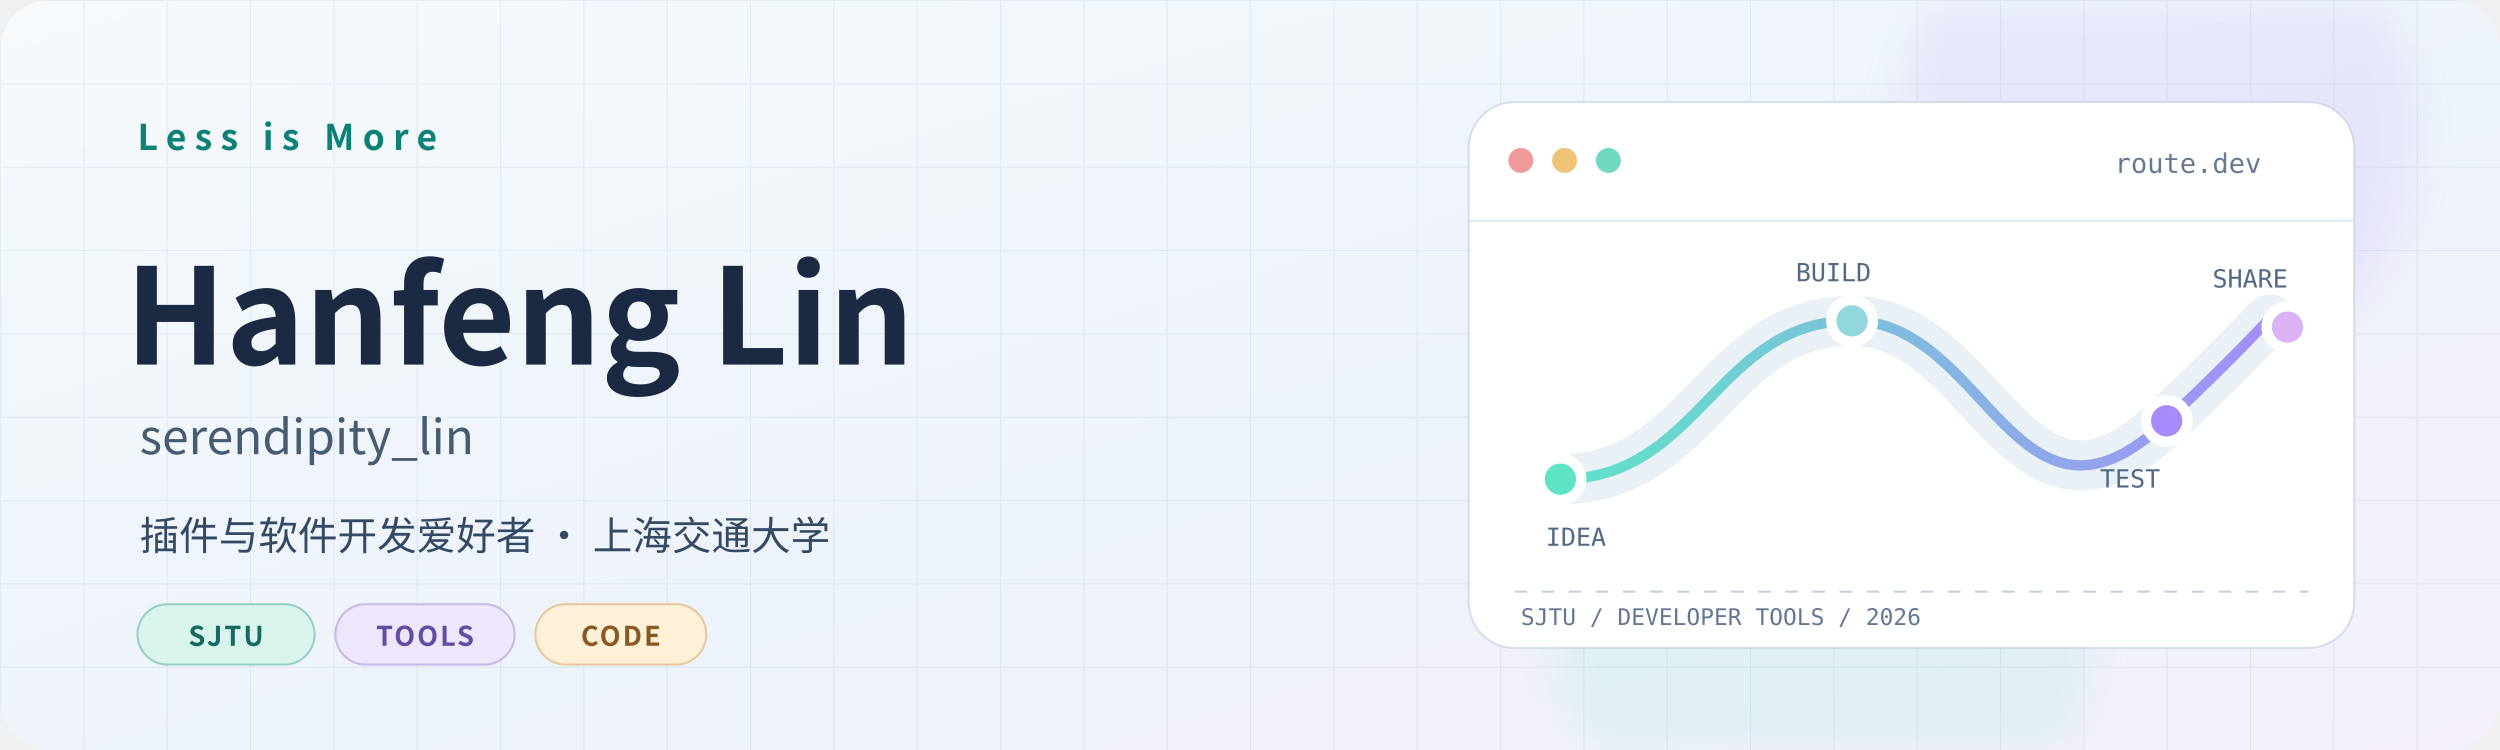
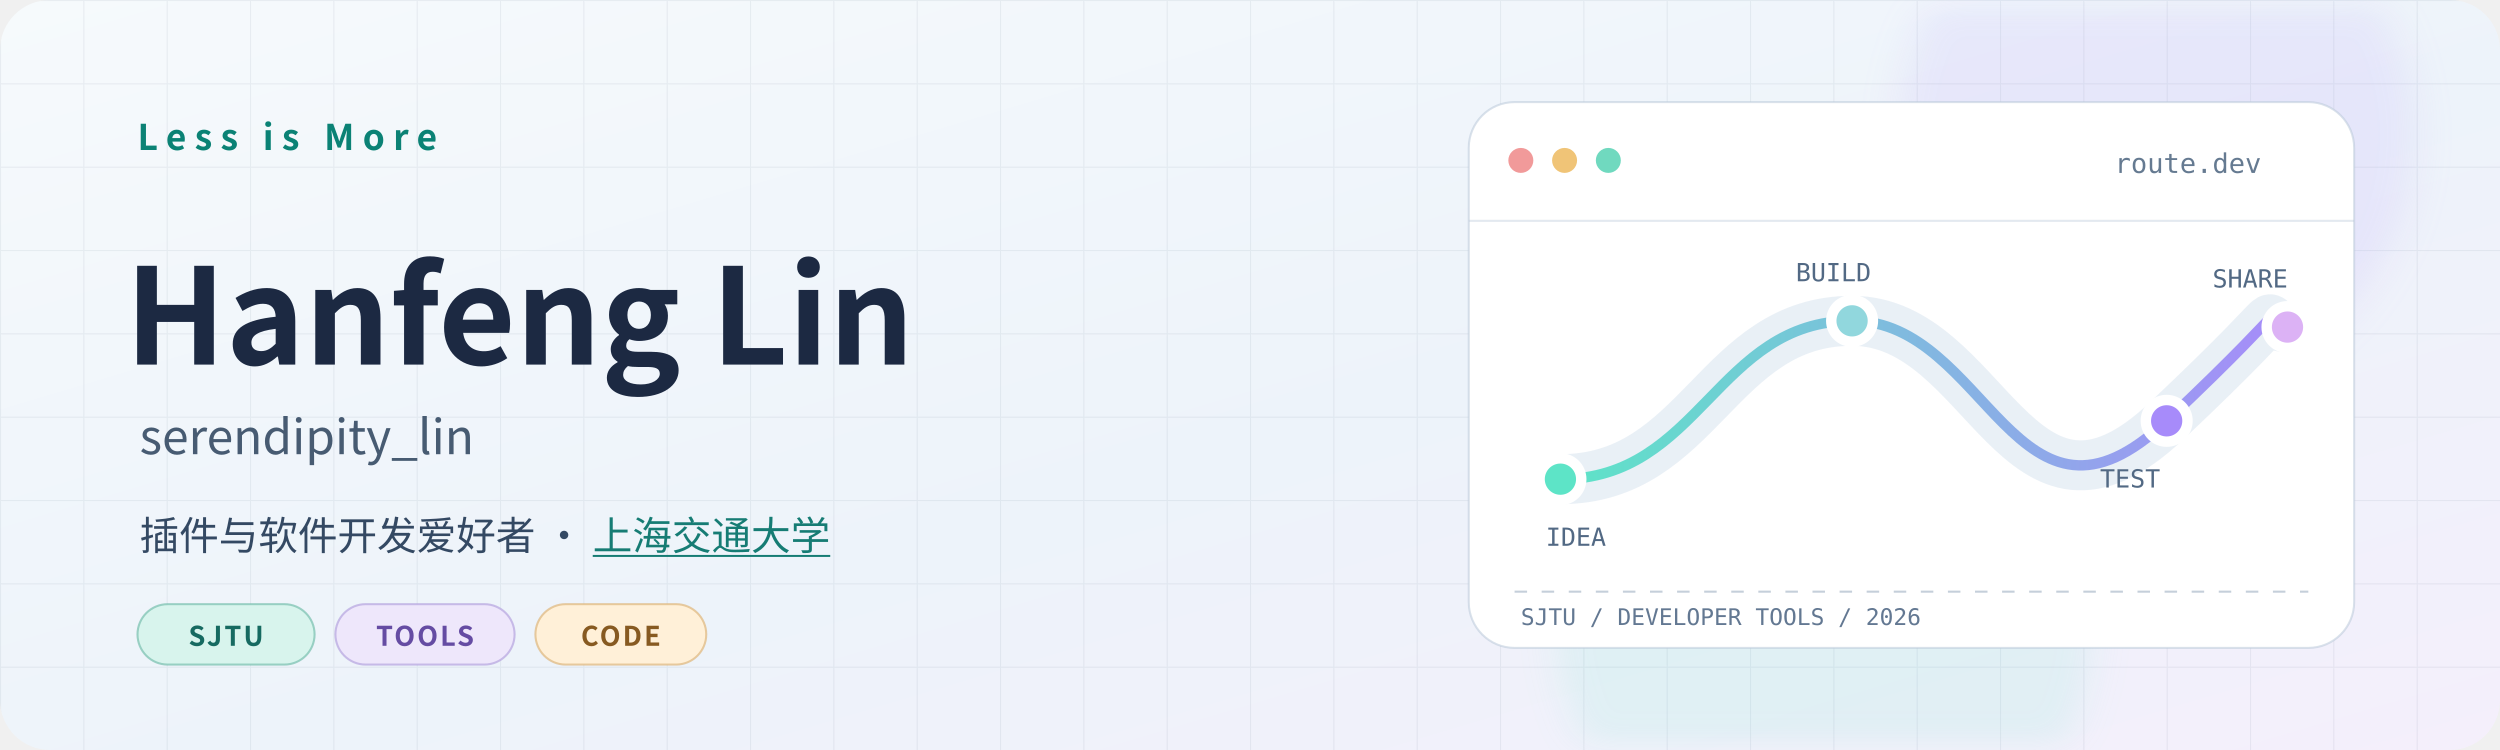
- <svg xmlns="http://www.w3.org/2000/svg" viewBox="0 0 1200 360" role="img" aria-label="林函锋的 GitHub 主页横幅：开发工具、插件与铁路路线">
+ <svg xmlns="http://www.w3.org/2000/svg" viewBox="0 0 1200 360" preserveAspectRatio="xMinYMid slice" aria-label="林函锋的 GitHub 主页横幅：开发工具、插件与铁路路线">
  <defs>
    <linearGradient id="bg" x1="0" y1="0" x2="1" y2="1">
      <stop offset="0" stop-color="#f6fafc" />
      <stop offset="0.55" stop-color="#edf3fa" />
      <stop offset="1" stop-color="#f4effb" />
    </linearGradient>
    <linearGradient id="rail" x1="0" y1="0" x2="1" y2="0">
      <stop offset="0" stop-color="#5de4c7" />
      <stop offset="1" stop-color="#a78bfa" />
    </linearGradient>
    <pattern id="grid" width="40" height="40" patternUnits="userSpaceOnUse">
      <path d="M40 0H0V40" fill="none" stroke="#42627a" stroke-opacity=".08" />
    </pattern>
    <filter id="glow" x="-50%" y="-50%" width="200%" height="200%">
      <feGaussianBlur stdDeviation="9" />
    </filter>
  </defs>
  <rect width="1200" height="360" rx="24" fill="url(#bg)" />
  <rect width="1200" height="360" rx="24" fill="url(#grid)" />
  <path d="M24 0H1176" stroke="url(#rail)" stroke-width="5" />
  <circle cx="1035" cy="65" r="125" fill="#a78bfa" opacity=".12" filter="url(#glow)" />
  <circle cx="876" cy="297" r="130" fill="#5de4c7" opacity=".12" filter="url(#glow)" />
  <g font-family="Noto Sans CJK SC, PingFang SC, Microsoft YaHei, Inter, sans-serif">
    <text x="66" y="72" fill="#0b8275" font-size="17" font-weight="700" letter-spacing="4">Less is More</text>
    <text x="60" y="175" fill="#1c2942" font-size="64" font-weight="800">Hanfeng Lin</text>
    <text x="67" y="218" fill="#475b72" font-size="23" font-weight="500">serendipity_lin</text>
-     <text x="67" y="264" fill="#344963" font-size="19">插件与软件开发爱好者 · 上海交通大学</text>
+     <text x="67" y="264" fill="#344963" font-size="19">插件与软件开发爱好者 · <a href="https://www.sjtu.edu.cn/" target="_blank" rel="noopener noreferrer" style="cursor:pointer">
+         <tspan fill="#167c74" text-decoration="underline">上海交通大学</tspan>
+       </a>
+     </text>
  </g>
  <g font-family="Noto Sans CJK SC, PingFang SC, Microsoft YaHei, Inter, sans-serif" font-size="13" font-weight="700" letter-spacing="1">
    <rect x="66" y="290" width="85" height="29" rx="14.5" fill="#d8f4ed" stroke="#78bfae" stroke-opacity=".7" />
    <text x="108.5" y="310" fill="#166a61" text-anchor="middle">SJTU</text>
    <rect x="161" y="290" width="86" height="29" rx="14.5" fill="#eee7fb" stroke="#b5a4df" stroke-opacity=".7" />
    <text x="204" y="310" fill="#654ca3" text-anchor="middle">TOOLS</text>
    <rect x="257" y="290" width="82" height="29" rx="14.5" fill="#fff0d8" stroke="#dfb77d" stroke-opacity=".7" />
    <text x="298" y="310" fill="#875a21" text-anchor="middle">CODE</text>
  </g>
  <g transform="translate(705 49)">
    <rect width="425" height="262" rx="22" fill="#ffffff" stroke="#bac9d9" stroke-opacity=".55" />
    <path d="M0 57H425" stroke="#bac9d9" stroke-opacity=".4" />
    <circle cx="25" cy="28" r="6" fill="#f19a9a" />
    <circle cx="46" cy="28" r="6" fill="#f0c477" />
    <circle cx="67" cy="28" r="6" fill="#70d9bf" />
    <text x="310" y="34" fill="#657a91" font-family="monospace" font-size="13">route.dev</text>
    <path d="M44 181C111 181 119 105 184 105S263 221 335 153S373 108 393 108" fill="none" stroke="#d4e1ed" stroke-width="24" stroke-linecap="round" opacity=".5" />
    <path d="M44 181C111 181 119 105 184 105S263 221 335 153S373 108 393 108" fill="none" stroke="url(#rail)" stroke-width="5" stroke-linecap="round" />
    <circle cx="44" cy="181" r="10" fill="#5de4c7" stroke="#ffffff" stroke-width="5" />
    <circle cx="184" cy="105" r="10" fill="#91d7dd" stroke="#ffffff" stroke-width="5" />
    <circle cx="335" cy="153" r="10" fill="#a78bfa" stroke="#ffffff" stroke-width="5" />
    <circle cx="393" cy="108" r="10" fill="#dcb2f5" stroke="#ffffff" stroke-width="5" />
    <g fill="#526984" font-family="monospace" font-size="12">
      <text x="37" y="213">IDEA</text>
      <text x="157" y="86">BUILD</text>
      <text x="303" y="185">TEST</text>
      <text x="357" y="89">SHARE</text>
    </g>
    <path d="M22 235H403" stroke="#9eafc1" stroke-opacity=".6" stroke-dasharray="6 7" />
    <text x="25" y="251" fill="#637892" font-family="monospace" font-size="11">SJTU  /  DEVELOPER TOOLS  /  2026</text>
  </g>
</svg>
